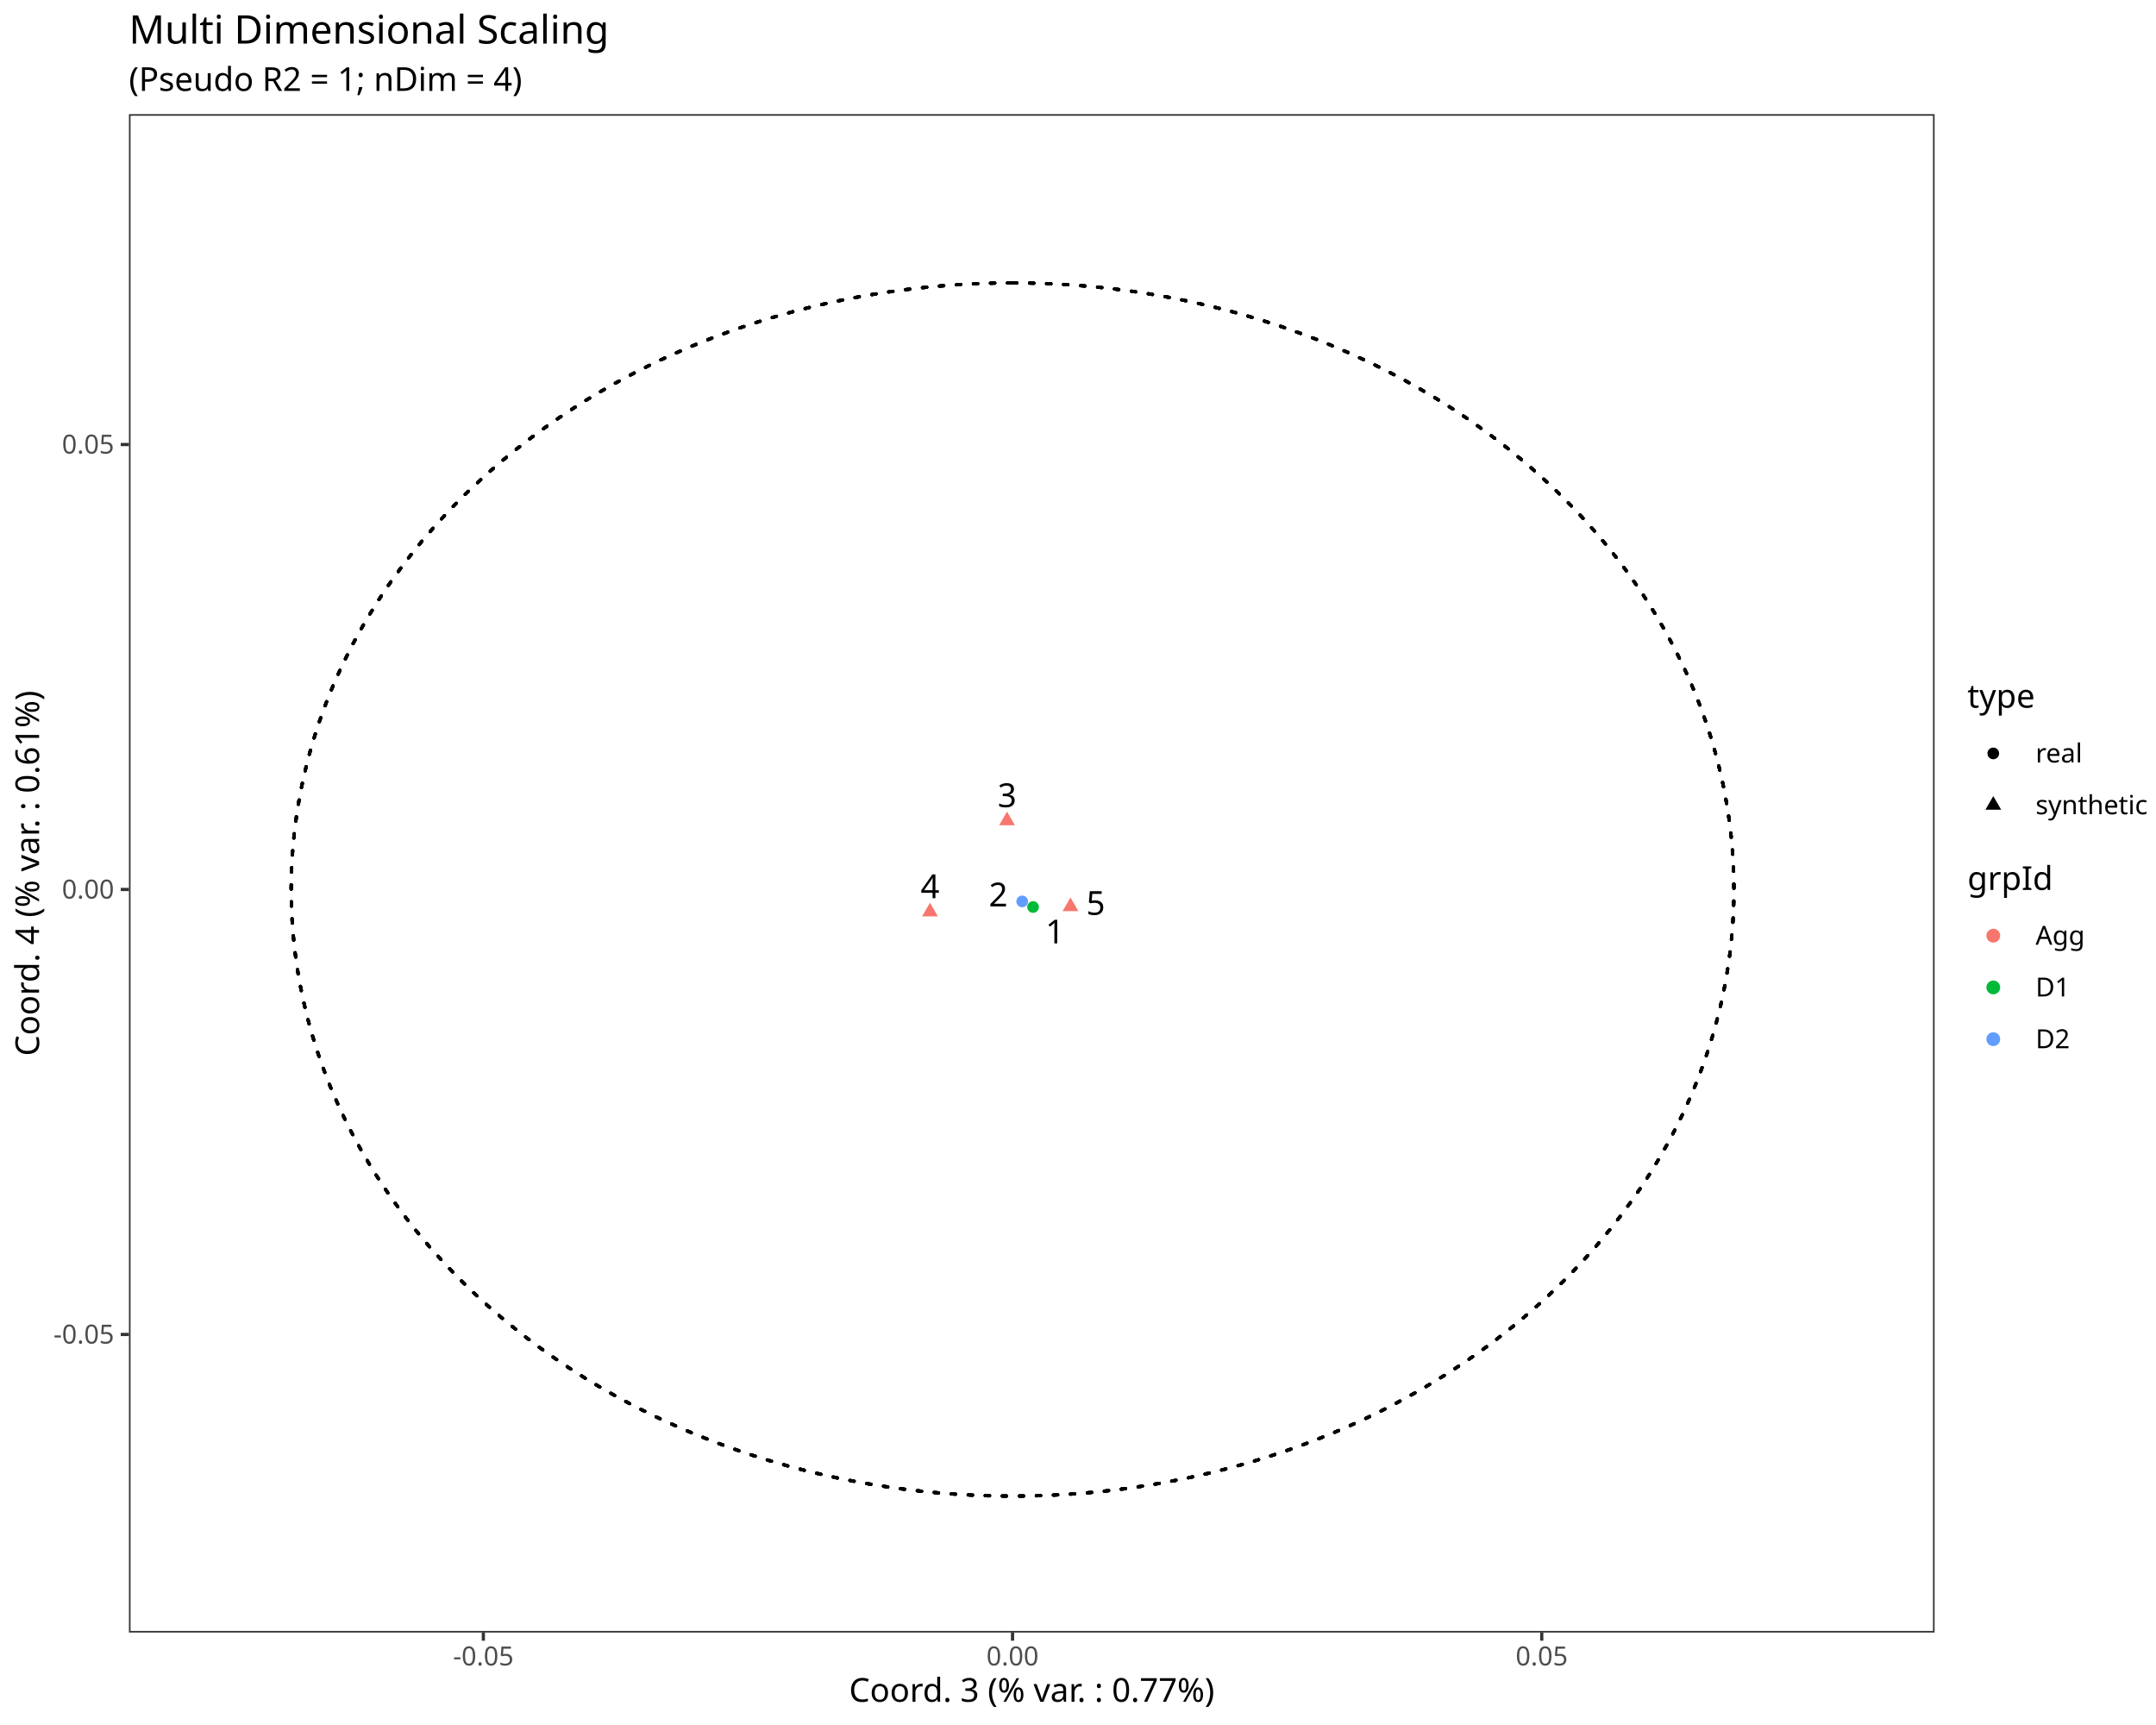
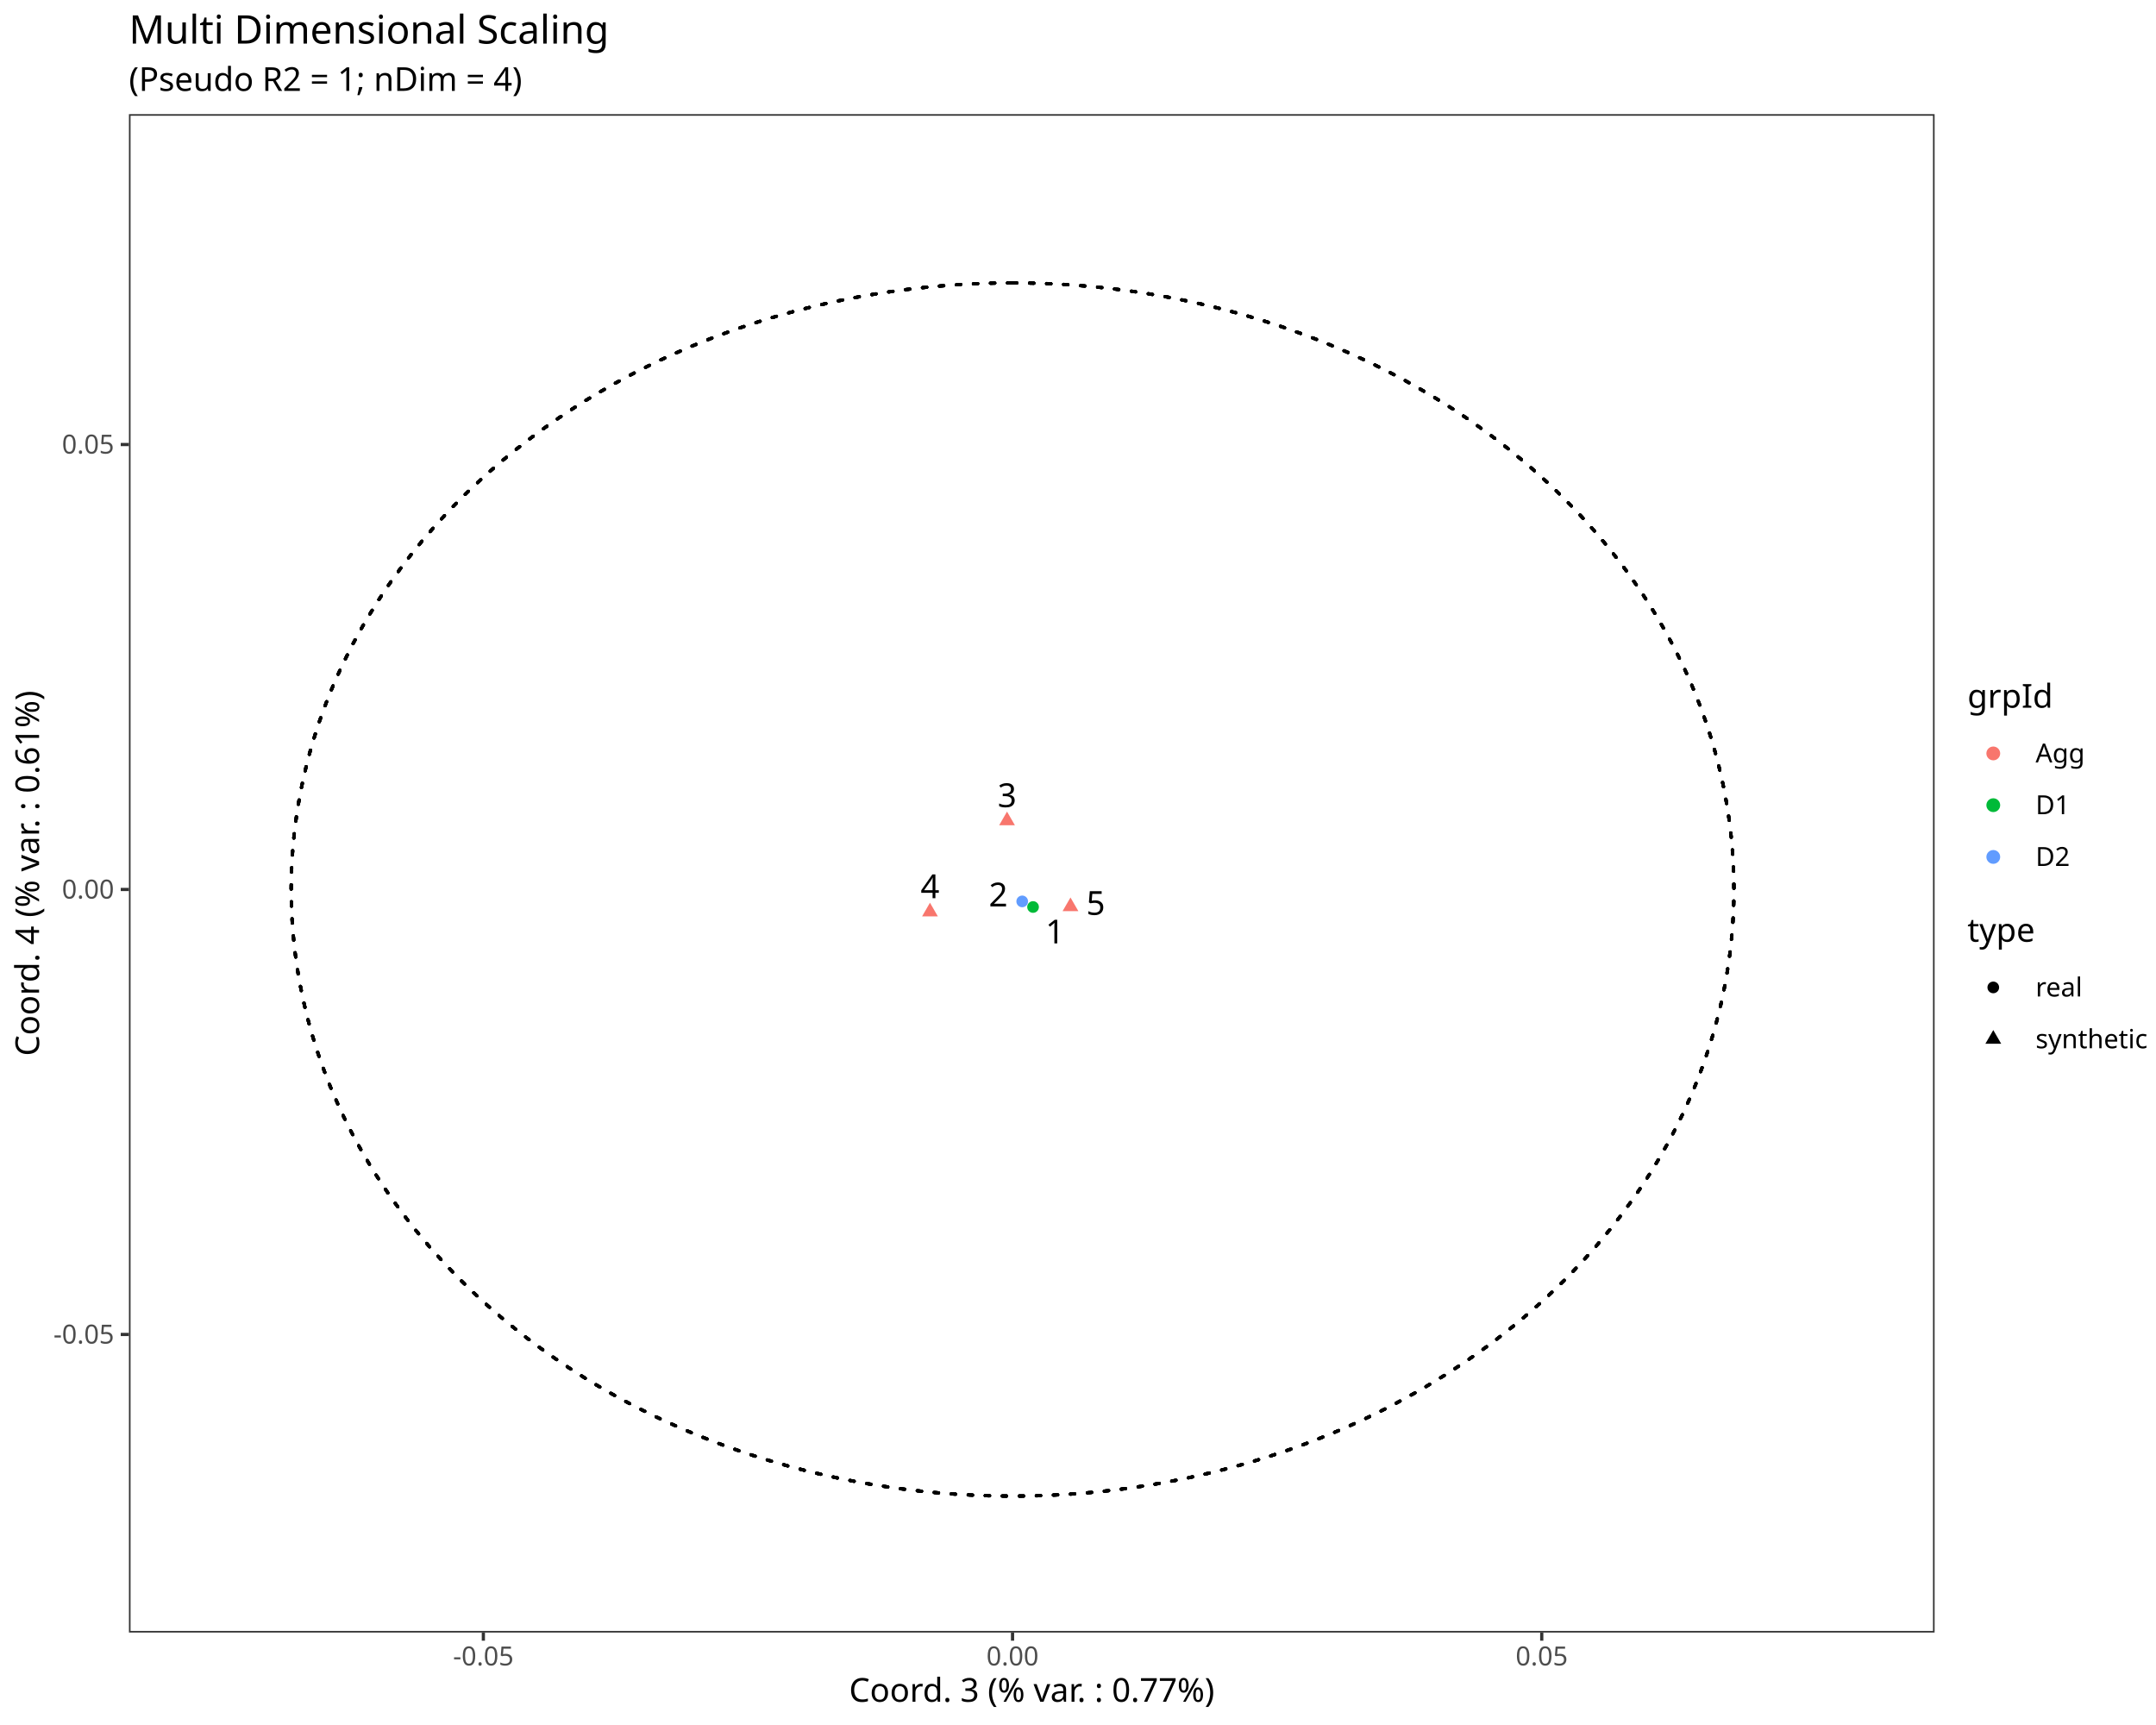
<svg xmlns="http://www.w3.org/2000/svg" class="svglite" data-engine-version="2.0" width="720.00pt" height="576.00pt" viewBox="0 0 720.00 576.00">
  <defs>
    <style type="text/css">
    .svglite line, .svglite polyline, .svglite polygon, .svglite path, .svglite rect, .svglite circle {
      fill: none;
      stroke: #000000;
      stroke-linecap: round;
      stroke-linejoin: round;
      stroke-miterlimit: 10.00;
    }
  </style>
  </defs>
  <rect width="100%" height="100%" style="stroke: none; fill: #FFFFFF;" />
  <defs>
    <clipPath id="cpMC4wMHw3MjAuMDB8MC4wMHw1NzYuMDA=">
      <rect x="0.00" y="0.00" width="720.00" height="576.00" />
    </clipPath>
  </defs>
  <g clip-path="url(#cpMC4wMHw3MjAuMDB8MC4wMHw1NzYuMDA=)">
    <rect x="0.00" y="0.00" width="720.00" height="576.00" style="stroke-width: 1.07; stroke: #FFFFFF; fill: #FFFFFF;" />
  </g>
  <defs>
    <clipPath id="cpNDMuMDZ8NjQ2LjA3fDM4LjEyfDU0NS4xMQ==">
      <rect x="43.06" y="38.12" width="603.00" height="507.00" />
    </clipPath>
  </defs>
  <g clip-path="url(#cpNDMuMDZ8NjQ2LjA3fDM4LjEyfDU0NS4xMQ==)">
    <rect x="43.06" y="38.12" width="603.00" height="507.00" style="stroke-width: 1.07; stroke: none; fill: #FFFFFF;" />
    <circle cx="344.99" cy="302.86" r="1.95" style="stroke-width: 0.71; stroke: none; fill: #00BA38;" />
    <circle cx="341.37" cy="300.99" r="1.95" style="stroke-width: 0.71; stroke: none; fill: #619CFF;" />
    <polygon points="336.30,271.00 338.93,275.56 333.67,275.56 " style="stroke-width: 0.71; stroke: none; fill: #F8766D;" />
    <polygon points="310.56,301.43 313.20,305.99 307.93,305.99 " style="stroke-width: 0.71; stroke: none; fill: #F8766D;" />
    <polygon points="357.49,299.68 360.12,304.24 354.85,304.24 " style="stroke-width: 0.71; stroke: none; fill: #F8766D;" />
    <text x="352.30" y="315.01" text-anchor="middle" style="font-size: 11.04px; font-family: sans;" textLength="6.14px" lengthAdjust="spacingAndGlyphs">1</text>
    <text x="333.37" y="302.66" text-anchor="middle" style="font-size: 11.04px; font-family: sans;" textLength="6.14px" lengthAdjust="spacingAndGlyphs">2</text>
    <text x="336.32" y="269.50" text-anchor="middle" style="font-size: 11.04px; font-family: sans;" textLength="6.14px" lengthAdjust="spacingAndGlyphs">3</text>
    <text x="310.58" y="299.92" text-anchor="middle" style="font-size: 11.04px; font-family: sans;" textLength="6.14px" lengthAdjust="spacingAndGlyphs">4</text>
    <text x="365.91" y="305.48" text-anchor="middle" style="font-size: 11.04px; font-family: sans;" textLength="6.14px" lengthAdjust="spacingAndGlyphs">5</text>
    <polygon points="338.14,94.47 342.35,94.50 346.55,94.59 350.75,94.74 354.95,94.96 359.14,95.24 363.32,95.58 367.50,95.98 371.67,96.44 375.83,96.96 379.97,97.54 384.11,98.19 388.23,98.89 392.33,99.66 396.42,100.48 400.49,101.37 404.54,102.31 408.58,103.32 412.59,104.38 416.57,105.50 420.54,106.68 424.47,107.92 428.39,109.21 432.27,110.57 436.13,111.98 439.95,113.44 443.75,114.97 447.51,116.54 451.24,118.17 454.93,119.86 458.59,121.60 462.22,123.40 465.80,125.24 469.35,127.14 472.85,129.09 476.32,131.10 479.74,133.15 483.12,135.25 486.46,137.40 489.75,139.60 492.99,141.85 496.19,144.15 499.34,146.49 502.44,148.88 505.49,151.31 508.49,153.79 511.43,156.31 514.33,158.88 517.17,161.48 519.95,164.13 522.68,166.82 525.36,169.55 527.98,172.31 530.54,175.12 533.04,177.96 535.48,180.84 537.86,183.75 540.18,186.70 542.44,189.68 544.64,192.69 546.77,195.74 548.84,198.82 550.85,201.92 552.79,205.06 554.66,208.22 556.47,211.41 558.22,214.63 559.89,217.87 561.50,221.14 563.04,224.43 564.52,227.74 565.92,231.07 567.25,234.42 568.52,237.79 569.71,241.18 570.84,244.59 571.89,248.01 572.87,251.45 573.78,254.90 574.62,258.37 575.39,261.84 576.08,265.33 576.70,268.82 577.25,272.33 577.73,275.84 578.13,279.36 578.46,282.88 578.72,286.41 578.90,289.95 579.01,293.48 579.05,297.01 579.01,300.55 578.90,304.08 578.72,307.61 578.46,311.14 578.13,314.67 577.73,318.19 577.25,321.70 576.70,325.20 576.08,328.70 575.39,332.19 574.62,335.66 573.78,339.13 572.87,342.58 571.89,346.01 570.84,349.44 569.71,352.84 568.52,356.23 567.25,359.60 565.92,362.96 564.52,366.29 563.04,369.60 561.50,372.89 559.89,376.16 558.22,379.40 556.47,382.61 554.66,385.81 552.79,388.97 550.85,392.10 548.84,395.21 546.77,398.29 544.64,401.33 542.44,404.35 540.18,407.33 537.86,410.28 535.48,413.19 533.04,416.07 530.54,418.91 527.98,421.71 525.36,424.48 522.68,427.21 519.95,429.90 517.17,432.54 514.33,435.15 511.43,437.72 508.49,440.24 505.49,442.71 502.44,445.15 499.34,447.54 496.19,449.88 492.99,452.17 489.75,454.42 486.46,456.62 483.12,458.78 479.74,460.88 476.32,462.93 472.85,464.93 469.35,466.88 465.80,468.78 462.22,470.63 458.59,472.43 454.93,474.17 451.24,475.85 447.51,477.49 443.75,479.06 439.95,480.58 436.13,482.05 432.27,483.46 428.39,484.81 424.47,486.11 420.54,487.35 416.57,488.53 412.59,489.65 408.58,490.71 404.54,491.72 400.49,492.66 396.42,493.55 392.33,494.37 388.23,495.14 384.11,495.84 379.97,496.48 375.83,497.07 371.67,497.59 367.50,498.05 363.32,498.45 359.14,498.79 354.95,499.07 350.75,499.28 346.55,499.44 342.35,499.53 338.14,499.56 333.94,499.53 329.73,499.44 325.53,499.28 321.34,499.07 317.15,498.79 312.96,498.45 308.78,498.05 304.62,497.59 300.46,497.07 296.31,496.48 292.18,495.84 288.06,495.14 283.95,494.37 279.86,493.55 275.79,492.66 271.74,491.72 267.71,490.71 263.70,489.65 259.71,488.53 255.75,487.35 251.81,486.11 247.90,484.81 244.01,483.46 240.16,482.05 236.33,480.58 232.54,479.06 228.77,477.49 225.05,475.85 221.35,474.17 217.69,472.43 214.07,470.63 210.48,468.78 206.94,466.88 203.43,464.93 199.97,462.93 196.54,460.88 193.16,458.78 189.83,456.62 186.54,454.42 183.29,452.17 180.10,449.88 176.95,447.54 173.85,445.15 170.80,442.71 167.80,440.24 164.85,437.72 161.96,435.15 159.12,432.54 156.33,429.90 153.60,427.21 150.93,424.48 148.31,421.71 145.75,418.91 143.25,416.07 140.81,413.19 138.42,410.28 136.10,407.33 133.85,404.35 131.65,401.33 129.51,398.29 127.44,395.21 125.44,392.10 123.50,388.97 121.62,385.81 119.81,382.61 118.07,379.40 116.39,376.16 114.78,372.89 113.24,369.60 111.77,366.29 110.36,362.96 109.03,359.60 107.77,356.23 106.57,352.84 105.45,349.44 104.40,346.01 103.41,342.58 102.50,339.13 101.67,335.66 100.90,332.19 100.21,328.70 99.58,325.20 99.04,321.70 98.56,318.19 98.16,314.67 97.83,311.14 97.57,307.61 97.39,304.08 97.28,300.55 97.24,297.01 97.28,293.48 97.39,289.95 97.57,286.41 97.83,282.88 98.16,279.36 98.56,275.84 99.04,272.33 99.58,268.82 100.21,265.33 100.90,261.84 101.67,258.37 102.50,254.90 103.41,251.45 104.40,248.01 105.45,244.59 106.57,241.18 107.77,237.79 109.03,234.42 110.36,231.07 111.77,227.74 113.24,224.43 114.78,221.14 116.39,217.87 118.07,214.63 119.81,211.41 121.62,208.22 123.50,205.06 125.44,201.92 127.44,198.82 129.51,195.74 131.65,192.69 133.85,189.68 136.10,186.70 138.42,183.75 140.81,180.84 143.25,177.96 145.75,175.12 148.31,172.31 150.93,169.55 153.60,166.82 156.33,164.13 159.12,161.48 161.96,158.88 164.85,156.31 167.80,153.79 170.80,151.31 173.85,148.88 176.95,146.49 180.10,144.15 183.29,141.85 186.54,139.60 189.83,137.40 193.16,135.25 196.54,133.15 199.97,131.10 203.43,129.09 206.94,127.14 210.48,125.24 214.07,123.40 217.69,121.60 221.35,119.86 225.05,118.17 228.77,116.54 232.54,114.97 236.33,113.44 240.16,111.98 244.01,110.57 247.90,109.21 251.81,107.92 255.75,106.68 259.71,105.50 263.70,104.38 267.71,103.32 271.74,102.31 275.79,101.37 279.86,100.48 283.95,99.66 288.06,98.89 292.18,98.19 296.31,97.54 300.46,96.96 304.62,96.44 308.78,95.98 312.96,95.58 317.15,95.24 321.34,94.96 325.53,94.74 329.73,94.59 333.94,94.50 338.14,94.47 " style="stroke-width: 1.07; stroke-dasharray: 1.42,4.27; fill: none;" />
    <polygon points="338.14,94.47 342.35,94.50 346.55,94.59 350.75,94.74 354.95,94.96 359.14,95.24 363.32,95.58 367.50,95.98 371.67,96.44 375.83,96.96 379.97,97.54 384.11,98.19 388.23,98.89 392.33,99.66 396.42,100.48 400.49,101.37 404.54,102.31 408.58,103.32 412.59,104.38 416.57,105.50 420.54,106.68 424.47,107.92 428.39,109.21 432.27,110.57 436.13,111.98 439.95,113.44 443.75,114.97 447.51,116.54 451.24,118.17 454.93,119.86 458.59,121.60 462.22,123.40 465.80,125.24 469.35,127.14 472.85,129.09 476.32,131.10 479.74,133.15 483.12,135.25 486.46,137.40 489.75,139.60 492.99,141.85 496.19,144.15 499.34,146.49 502.44,148.88 505.49,151.31 508.49,153.79 511.43,156.31 514.33,158.88 517.17,161.48 519.95,164.13 522.68,166.82 525.36,169.55 527.98,172.31 530.54,175.12 533.04,177.96 535.48,180.84 537.86,183.75 540.18,186.70 542.44,189.68 544.64,192.69 546.77,195.74 548.84,198.82 550.85,201.92 552.79,205.06 554.66,208.22 556.47,211.41 558.22,214.63 559.89,217.87 561.50,221.14 563.04,224.43 564.52,227.74 565.92,231.07 567.25,234.42 568.52,237.79 569.71,241.18 570.84,244.59 571.89,248.01 572.87,251.45 573.78,254.90 574.62,258.37 575.39,261.84 576.08,265.33 576.70,268.82 577.25,272.33 577.73,275.84 578.13,279.36 578.46,282.88 578.72,286.41 578.90,289.95 579.01,293.48 579.05,297.01 579.01,300.55 578.90,304.08 578.72,307.61 578.46,311.14 578.13,314.67 577.73,318.19 577.25,321.70 576.70,325.20 576.08,328.70 575.39,332.19 574.62,335.66 573.78,339.13 572.87,342.58 571.89,346.01 570.84,349.44 569.71,352.84 568.52,356.23 567.25,359.60 565.92,362.96 564.52,366.29 563.04,369.60 561.50,372.89 559.89,376.16 558.22,379.40 556.47,382.61 554.66,385.81 552.79,388.97 550.85,392.10 548.84,395.21 546.77,398.29 544.64,401.33 542.44,404.35 540.18,407.33 537.86,410.28 535.48,413.19 533.04,416.07 530.54,418.91 527.98,421.71 525.36,424.48 522.68,427.21 519.95,429.90 517.17,432.54 514.33,435.15 511.43,437.72 508.49,440.24 505.49,442.71 502.44,445.15 499.34,447.54 496.19,449.88 492.99,452.17 489.75,454.42 486.46,456.62 483.12,458.78 479.74,460.88 476.32,462.93 472.85,464.93 469.35,466.88 465.80,468.78 462.22,470.63 458.59,472.43 454.93,474.17 451.24,475.85 447.51,477.49 443.75,479.06 439.95,480.58 436.13,482.05 432.27,483.46 428.39,484.81 424.47,486.11 420.54,487.35 416.57,488.53 412.59,489.65 408.58,490.71 404.54,491.72 400.49,492.66 396.42,493.55 392.33,494.37 388.23,495.14 384.11,495.84 379.97,496.48 375.83,497.07 371.67,497.59 367.50,498.05 363.32,498.45 359.14,498.79 354.95,499.07 350.75,499.28 346.55,499.44 342.35,499.53 338.14,499.56 333.94,499.53 329.73,499.44 325.53,499.28 321.34,499.07 317.15,498.79 312.96,498.45 308.78,498.05 304.62,497.59 300.46,497.07 296.31,496.48 292.18,495.84 288.06,495.14 283.95,494.37 279.86,493.55 275.79,492.66 271.74,491.72 267.71,490.71 263.70,489.65 259.71,488.53 255.75,487.35 251.81,486.11 247.90,484.81 244.01,483.46 240.16,482.05 236.33,480.58 232.54,479.06 228.77,477.49 225.05,475.85 221.35,474.17 217.69,472.43 214.07,470.63 210.48,468.78 206.94,466.88 203.43,464.93 199.97,462.93 196.54,460.88 193.16,458.78 189.83,456.62 186.54,454.42 183.29,452.17 180.10,449.88 176.95,447.54 173.85,445.15 170.80,442.71 167.80,440.24 164.85,437.72 161.96,435.15 159.12,432.54 156.33,429.90 153.60,427.21 150.93,424.48 148.31,421.71 145.75,418.91 143.25,416.07 140.81,413.19 138.42,410.28 136.10,407.33 133.85,404.35 131.65,401.33 129.51,398.29 127.44,395.21 125.44,392.10 123.50,388.97 121.62,385.81 119.81,382.61 118.07,379.40 116.39,376.16 114.78,372.89 113.24,369.60 111.77,366.29 110.36,362.96 109.03,359.60 107.77,356.23 106.57,352.84 105.45,349.44 104.40,346.01 103.41,342.58 102.50,339.13 101.67,335.66 100.90,332.19 100.21,328.70 99.58,325.20 99.04,321.70 98.56,318.19 98.16,314.67 97.83,311.14 97.57,307.61 97.39,304.08 97.28,300.55 97.24,297.01 97.28,293.48 97.39,289.95 97.57,286.41 97.83,282.88 98.16,279.36 98.56,275.84 99.04,272.33 99.58,268.82 100.21,265.33 100.90,261.84 101.67,258.37 102.50,254.90 103.41,251.45 104.40,248.01 105.45,244.59 106.57,241.18 107.77,237.79 109.03,234.42 110.36,231.07 111.77,227.74 113.24,224.43 114.78,221.14 116.39,217.87 118.07,214.63 119.81,211.41 121.62,208.22 123.50,205.06 125.44,201.92 127.44,198.82 129.51,195.74 131.65,192.69 133.85,189.68 136.10,186.70 138.42,183.75 140.81,180.84 143.25,177.96 145.75,175.12 148.31,172.31 150.93,169.55 153.60,166.82 156.33,164.13 159.12,161.48 161.96,158.88 164.85,156.31 167.80,153.79 170.80,151.31 173.85,148.88 176.95,146.49 180.10,144.15 183.29,141.85 186.54,139.60 189.83,137.40 193.16,135.25 196.54,133.15 199.97,131.10 203.43,129.09 206.94,127.14 210.48,125.24 214.07,123.40 217.69,121.60 221.35,119.86 225.05,118.17 228.77,116.54 232.54,114.97 236.33,113.44 240.16,111.98 244.01,110.57 247.90,109.21 251.81,107.92 255.75,106.68 259.71,105.50 263.70,104.38 267.71,103.32 271.74,102.31 275.79,101.37 279.86,100.48 283.95,99.66 288.06,98.89 292.18,98.19 296.31,97.54 300.46,96.96 304.62,96.44 308.78,95.98 312.96,95.58 317.15,95.24 321.34,94.96 325.53,94.74 329.73,94.59 333.94,94.50 338.14,94.47 " style="stroke-width: 1.07; stroke-dasharray: 1.42,4.27; fill: none;" />
    <polygon points="338.14,94.47 342.35,94.50 346.55,94.59 350.75,94.74 354.95,94.96 359.14,95.24 363.32,95.58 367.50,95.98 371.67,96.44 375.83,96.96 379.97,97.54 384.11,98.19 388.23,98.89 392.33,99.66 396.42,100.48 400.49,101.37 404.54,102.31 408.58,103.32 412.59,104.38 416.57,105.50 420.54,106.68 424.47,107.92 428.39,109.21 432.27,110.57 436.13,111.98 439.95,113.44 443.75,114.97 447.51,116.54 451.24,118.17 454.93,119.86 458.59,121.60 462.22,123.40 465.80,125.24 469.35,127.14 472.85,129.09 476.32,131.10 479.74,133.15 483.12,135.25 486.46,137.40 489.75,139.60 492.99,141.85 496.19,144.15 499.34,146.49 502.44,148.88 505.49,151.31 508.49,153.79 511.43,156.31 514.33,158.88 517.17,161.48 519.95,164.13 522.68,166.82 525.36,169.55 527.98,172.31 530.54,175.12 533.04,177.96 535.48,180.84 537.86,183.75 540.18,186.70 542.44,189.68 544.64,192.69 546.77,195.74 548.84,198.82 550.85,201.92 552.79,205.06 554.66,208.22 556.47,211.41 558.22,214.63 559.89,217.87 561.50,221.14 563.04,224.43 564.52,227.74 565.92,231.07 567.25,234.42 568.52,237.79 569.71,241.18 570.84,244.59 571.89,248.01 572.87,251.45 573.78,254.90 574.62,258.37 575.39,261.84 576.08,265.33 576.70,268.82 577.25,272.33 577.73,275.84 578.13,279.36 578.46,282.88 578.72,286.41 578.90,289.95 579.01,293.48 579.05,297.01 579.01,300.55 578.90,304.08 578.72,307.61 578.46,311.14 578.13,314.67 577.73,318.19 577.25,321.70 576.70,325.20 576.08,328.70 575.39,332.19 574.62,335.66 573.78,339.13 572.87,342.58 571.89,346.01 570.84,349.44 569.71,352.84 568.52,356.23 567.25,359.60 565.92,362.96 564.52,366.29 563.04,369.60 561.50,372.89 559.89,376.16 558.22,379.40 556.47,382.61 554.66,385.81 552.79,388.97 550.85,392.10 548.84,395.21 546.77,398.29 544.64,401.33 542.44,404.35 540.18,407.33 537.86,410.28 535.48,413.19 533.04,416.07 530.54,418.91 527.98,421.71 525.36,424.48 522.68,427.21 519.95,429.90 517.17,432.54 514.33,435.15 511.43,437.72 508.49,440.24 505.49,442.71 502.44,445.15 499.34,447.54 496.19,449.88 492.99,452.17 489.75,454.42 486.46,456.62 483.12,458.78 479.74,460.88 476.32,462.93 472.85,464.93 469.35,466.88 465.80,468.78 462.22,470.63 458.59,472.43 454.93,474.17 451.24,475.85 447.51,477.49 443.75,479.06 439.95,480.58 436.13,482.05 432.27,483.46 428.39,484.81 424.47,486.11 420.54,487.35 416.57,488.53 412.59,489.65 408.58,490.71 404.54,491.72 400.49,492.66 396.42,493.55 392.33,494.37 388.23,495.14 384.11,495.84 379.97,496.48 375.83,497.07 371.67,497.59 367.50,498.05 363.32,498.45 359.14,498.79 354.95,499.07 350.75,499.28 346.55,499.44 342.35,499.53 338.14,499.56 333.94,499.53 329.73,499.44 325.53,499.28 321.34,499.07 317.15,498.79 312.96,498.45 308.78,498.05 304.62,497.59 300.46,497.07 296.31,496.48 292.18,495.84 288.06,495.14 283.95,494.37 279.86,493.55 275.79,492.66 271.74,491.72 267.71,490.71 263.70,489.65 259.71,488.53 255.75,487.35 251.81,486.11 247.90,484.81 244.01,483.46 240.16,482.05 236.33,480.58 232.54,479.06 228.77,477.49 225.05,475.85 221.35,474.17 217.69,472.43 214.07,470.63 210.48,468.78 206.94,466.88 203.43,464.93 199.97,462.93 196.54,460.88 193.16,458.78 189.83,456.62 186.54,454.42 183.29,452.17 180.10,449.88 176.95,447.54 173.85,445.15 170.80,442.71 167.80,440.24 164.85,437.72 161.96,435.15 159.12,432.54 156.33,429.90 153.60,427.21 150.93,424.48 148.31,421.71 145.75,418.91 143.25,416.07 140.81,413.19 138.42,410.28 136.10,407.33 133.85,404.35 131.65,401.33 129.51,398.29 127.44,395.21 125.44,392.10 123.50,388.97 121.62,385.81 119.81,382.61 118.07,379.40 116.39,376.16 114.78,372.89 113.24,369.60 111.77,366.29 110.36,362.96 109.03,359.60 107.77,356.23 106.57,352.84 105.45,349.44 104.40,346.01 103.41,342.58 102.50,339.13 101.67,335.66 100.90,332.19 100.21,328.70 99.58,325.20 99.04,321.70 98.56,318.19 98.16,314.67 97.83,311.14 97.57,307.61 97.39,304.08 97.28,300.55 97.24,297.01 97.28,293.48 97.39,289.95 97.57,286.41 97.83,282.88 98.16,279.36 98.56,275.84 99.04,272.33 99.58,268.82 100.21,265.33 100.90,261.84 101.67,258.37 102.50,254.90 103.41,251.45 104.40,248.01 105.45,244.59 106.57,241.18 107.77,237.79 109.03,234.42 110.36,231.07 111.77,227.74 113.24,224.43 114.78,221.14 116.39,217.87 118.07,214.63 119.81,211.41 121.62,208.22 123.50,205.06 125.44,201.92 127.44,198.82 129.51,195.74 131.65,192.69 133.85,189.68 136.10,186.70 138.42,183.75 140.81,180.84 143.25,177.96 145.75,175.12 148.31,172.31 150.93,169.55 153.60,166.82 156.33,164.13 159.12,161.48 161.96,158.88 164.85,156.31 167.80,153.79 170.80,151.31 173.85,148.88 176.95,146.49 180.10,144.15 183.29,141.85 186.54,139.60 189.83,137.40 193.16,135.25 196.54,133.15 199.97,131.10 203.43,129.09 206.94,127.14 210.48,125.24 214.07,123.40 217.69,121.60 221.35,119.86 225.05,118.17 228.77,116.54 232.54,114.97 236.33,113.44 240.16,111.98 244.01,110.57 247.90,109.21 251.81,107.92 255.75,106.68 259.71,105.50 263.70,104.38 267.71,103.32 271.74,102.31 275.79,101.37 279.86,100.48 283.95,99.66 288.06,98.89 292.18,98.19 296.31,97.54 300.46,96.96 304.62,96.44 308.78,95.98 312.96,95.58 317.15,95.24 321.34,94.96 325.53,94.74 329.73,94.59 333.94,94.50 338.14,94.47 " style="stroke-width: 1.07; stroke-dasharray: 1.42,4.27; fill: none;" />
    <polygon points="338.14,94.47 342.35,94.50 346.55,94.59 350.75,94.74 354.95,94.96 359.14,95.24 363.32,95.58 367.50,95.98 371.67,96.44 375.83,96.96 379.97,97.54 384.11,98.19 388.23,98.89 392.33,99.66 396.42,100.48 400.49,101.37 404.54,102.31 408.58,103.32 412.59,104.38 416.57,105.50 420.54,106.68 424.47,107.92 428.39,109.21 432.27,110.57 436.13,111.98 439.95,113.44 443.75,114.97 447.51,116.54 451.24,118.17 454.93,119.86 458.59,121.60 462.22,123.40 465.80,125.24 469.35,127.14 472.85,129.09 476.32,131.10 479.74,133.15 483.12,135.25 486.46,137.40 489.75,139.60 492.99,141.85 496.19,144.15 499.34,146.49 502.44,148.88 505.49,151.31 508.49,153.79 511.43,156.31 514.33,158.88 517.17,161.48 519.95,164.13 522.68,166.82 525.36,169.55 527.98,172.31 530.54,175.12 533.04,177.96 535.48,180.84 537.86,183.75 540.18,186.70 542.44,189.68 544.64,192.69 546.77,195.74 548.84,198.82 550.85,201.92 552.79,205.06 554.66,208.22 556.47,211.41 558.22,214.63 559.89,217.87 561.50,221.14 563.04,224.43 564.52,227.74 565.92,231.07 567.25,234.42 568.52,237.79 569.71,241.18 570.84,244.59 571.89,248.01 572.87,251.45 573.78,254.90 574.62,258.37 575.39,261.84 576.08,265.33 576.70,268.82 577.25,272.33 577.73,275.84 578.13,279.36 578.46,282.88 578.72,286.41 578.90,289.95 579.01,293.48 579.05,297.01 579.01,300.55 578.90,304.08 578.72,307.61 578.46,311.14 578.13,314.67 577.73,318.19 577.25,321.70 576.70,325.20 576.08,328.70 575.39,332.19 574.62,335.66 573.78,339.13 572.87,342.58 571.89,346.01 570.84,349.44 569.71,352.84 568.52,356.23 567.25,359.60 565.92,362.96 564.52,366.29 563.04,369.60 561.50,372.89 559.89,376.16 558.22,379.40 556.47,382.61 554.66,385.81 552.79,388.97 550.85,392.10 548.84,395.21 546.77,398.29 544.64,401.33 542.44,404.35 540.18,407.33 537.86,410.28 535.48,413.19 533.04,416.07 530.54,418.91 527.98,421.71 525.36,424.48 522.68,427.21 519.95,429.90 517.17,432.54 514.33,435.15 511.43,437.72 508.49,440.24 505.49,442.71 502.44,445.15 499.34,447.54 496.19,449.88 492.99,452.17 489.75,454.42 486.46,456.62 483.12,458.78 479.74,460.88 476.32,462.93 472.85,464.93 469.35,466.88 465.80,468.78 462.22,470.63 458.59,472.43 454.93,474.17 451.24,475.85 447.51,477.49 443.75,479.06 439.95,480.58 436.13,482.05 432.27,483.46 428.39,484.81 424.47,486.11 420.54,487.35 416.57,488.53 412.59,489.65 408.58,490.71 404.54,491.72 400.49,492.66 396.42,493.55 392.33,494.37 388.23,495.14 384.11,495.84 379.97,496.48 375.83,497.07 371.67,497.59 367.50,498.05 363.32,498.45 359.14,498.79 354.95,499.07 350.75,499.28 346.55,499.44 342.35,499.53 338.14,499.56 333.94,499.53 329.73,499.44 325.53,499.28 321.34,499.07 317.15,498.79 312.96,498.45 308.78,498.05 304.62,497.59 300.46,497.07 296.31,496.48 292.18,495.84 288.06,495.14 283.95,494.37 279.86,493.55 275.79,492.66 271.74,491.72 267.71,490.71 263.70,489.65 259.71,488.53 255.75,487.35 251.81,486.11 247.90,484.81 244.01,483.46 240.16,482.05 236.33,480.58 232.54,479.06 228.77,477.49 225.05,475.85 221.35,474.17 217.69,472.43 214.07,470.63 210.48,468.78 206.94,466.88 203.43,464.93 199.97,462.93 196.54,460.88 193.16,458.78 189.83,456.62 186.54,454.42 183.29,452.17 180.10,449.88 176.95,447.54 173.85,445.15 170.80,442.71 167.80,440.24 164.85,437.72 161.96,435.15 159.12,432.54 156.33,429.90 153.60,427.21 150.93,424.48 148.31,421.71 145.75,418.91 143.25,416.07 140.81,413.19 138.42,410.28 136.10,407.33 133.85,404.35 131.65,401.33 129.51,398.29 127.44,395.21 125.44,392.10 123.50,388.97 121.62,385.81 119.81,382.61 118.07,379.40 116.39,376.16 114.78,372.89 113.24,369.60 111.77,366.29 110.36,362.96 109.03,359.60 107.77,356.23 106.57,352.84 105.45,349.44 104.40,346.01 103.41,342.58 102.50,339.13 101.67,335.66 100.90,332.19 100.21,328.70 99.58,325.20 99.04,321.70 98.56,318.19 98.16,314.67 97.83,311.14 97.57,307.61 97.39,304.08 97.28,300.55 97.24,297.01 97.28,293.48 97.39,289.95 97.57,286.41 97.83,282.88 98.16,279.36 98.56,275.84 99.04,272.33 99.58,268.82 100.21,265.33 100.90,261.84 101.67,258.37 102.50,254.90 103.41,251.45 104.40,248.01 105.45,244.59 106.57,241.18 107.77,237.79 109.03,234.42 110.36,231.07 111.77,227.74 113.24,224.43 114.78,221.14 116.39,217.87 118.07,214.63 119.81,211.41 121.62,208.22 123.50,205.06 125.44,201.92 127.44,198.82 129.51,195.74 131.65,192.69 133.85,189.68 136.10,186.70 138.42,183.75 140.81,180.84 143.25,177.96 145.75,175.12 148.31,172.31 150.93,169.55 153.60,166.82 156.33,164.13 159.12,161.48 161.96,158.88 164.85,156.31 167.80,153.79 170.80,151.31 173.85,148.88 176.95,146.49 180.10,144.15 183.29,141.85 186.54,139.60 189.83,137.40 193.16,135.25 196.54,133.15 199.97,131.10 203.43,129.09 206.94,127.14 210.48,125.24 214.07,123.40 217.69,121.60 221.35,119.86 225.05,118.17 228.77,116.54 232.54,114.97 236.33,113.44 240.16,111.98 244.01,110.57 247.90,109.21 251.81,107.92 255.75,106.68 259.71,105.50 263.70,104.38 267.71,103.32 271.74,102.31 275.79,101.37 279.86,100.48 283.95,99.66 288.06,98.89 292.18,98.19 296.31,97.54 300.46,96.96 304.62,96.44 308.78,95.98 312.96,95.58 317.15,95.24 321.34,94.96 325.53,94.74 329.73,94.59 333.94,94.50 338.14,94.47 " style="stroke-width: 1.07; stroke-dasharray: 1.42,4.27; fill: none;" />
    <polygon points="338.14,94.47 342.35,94.50 346.55,94.59 350.75,94.74 354.95,94.96 359.14,95.24 363.32,95.58 367.50,95.98 371.67,96.44 375.83,96.96 379.97,97.54 384.11,98.19 388.23,98.89 392.33,99.66 396.42,100.48 400.49,101.37 404.54,102.31 408.58,103.32 412.59,104.38 416.57,105.50 420.54,106.68 424.47,107.92 428.39,109.21 432.27,110.57 436.13,111.98 439.95,113.44 443.75,114.97 447.51,116.54 451.24,118.17 454.93,119.86 458.59,121.60 462.22,123.40 465.80,125.24 469.35,127.14 472.85,129.09 476.32,131.10 479.74,133.15 483.12,135.25 486.46,137.40 489.75,139.60 492.99,141.85 496.19,144.15 499.34,146.49 502.44,148.88 505.49,151.31 508.49,153.79 511.43,156.31 514.33,158.88 517.17,161.48 519.95,164.13 522.68,166.82 525.36,169.55 527.98,172.31 530.54,175.12 533.04,177.96 535.48,180.84 537.86,183.75 540.18,186.70 542.44,189.68 544.64,192.69 546.77,195.74 548.84,198.82 550.85,201.92 552.79,205.06 554.66,208.22 556.47,211.41 558.22,214.63 559.89,217.87 561.50,221.14 563.04,224.43 564.52,227.74 565.92,231.07 567.25,234.42 568.52,237.79 569.71,241.18 570.84,244.59 571.89,248.01 572.87,251.45 573.78,254.90 574.62,258.37 575.39,261.84 576.08,265.33 576.70,268.82 577.25,272.33 577.73,275.84 578.13,279.36 578.46,282.88 578.72,286.41 578.90,289.95 579.01,293.48 579.05,297.01 579.01,300.55 578.90,304.08 578.72,307.61 578.46,311.14 578.13,314.67 577.73,318.19 577.25,321.70 576.70,325.20 576.08,328.70 575.39,332.19 574.62,335.66 573.78,339.13 572.87,342.58 571.89,346.01 570.84,349.44 569.71,352.84 568.52,356.23 567.25,359.60 565.92,362.96 564.52,366.29 563.04,369.60 561.50,372.89 559.89,376.16 558.22,379.40 556.47,382.61 554.66,385.81 552.79,388.97 550.85,392.10 548.84,395.21 546.77,398.29 544.64,401.33 542.44,404.35 540.18,407.33 537.86,410.28 535.48,413.19 533.04,416.07 530.54,418.91 527.98,421.71 525.36,424.48 522.68,427.21 519.95,429.90 517.17,432.54 514.33,435.15 511.43,437.72 508.49,440.24 505.49,442.71 502.44,445.15 499.34,447.54 496.19,449.88 492.99,452.17 489.75,454.42 486.46,456.62 483.12,458.78 479.74,460.88 476.32,462.93 472.85,464.93 469.35,466.88 465.80,468.78 462.22,470.63 458.59,472.43 454.93,474.17 451.24,475.85 447.51,477.49 443.75,479.06 439.95,480.58 436.13,482.05 432.27,483.46 428.39,484.81 424.47,486.11 420.54,487.35 416.57,488.53 412.59,489.65 408.58,490.71 404.54,491.72 400.49,492.66 396.42,493.55 392.33,494.37 388.23,495.14 384.11,495.84 379.97,496.48 375.83,497.07 371.67,497.59 367.50,498.05 363.32,498.45 359.14,498.79 354.95,499.07 350.75,499.28 346.55,499.44 342.35,499.53 338.14,499.56 333.94,499.53 329.73,499.44 325.53,499.28 321.34,499.07 317.15,498.79 312.96,498.45 308.78,498.05 304.62,497.59 300.46,497.07 296.31,496.48 292.18,495.84 288.06,495.14 283.95,494.37 279.86,493.55 275.79,492.66 271.74,491.72 267.71,490.71 263.70,489.65 259.71,488.53 255.75,487.35 251.81,486.11 247.90,484.81 244.01,483.46 240.16,482.05 236.33,480.58 232.54,479.06 228.77,477.49 225.05,475.85 221.35,474.17 217.69,472.43 214.07,470.63 210.48,468.78 206.94,466.88 203.43,464.93 199.97,462.93 196.54,460.88 193.16,458.78 189.83,456.62 186.54,454.42 183.29,452.17 180.10,449.88 176.95,447.54 173.85,445.15 170.80,442.71 167.80,440.24 164.85,437.72 161.96,435.15 159.12,432.54 156.33,429.90 153.60,427.21 150.93,424.48 148.31,421.71 145.75,418.91 143.25,416.07 140.81,413.19 138.42,410.28 136.10,407.33 133.85,404.35 131.65,401.33 129.51,398.29 127.44,395.21 125.44,392.10 123.50,388.97 121.62,385.81 119.81,382.61 118.07,379.40 116.39,376.16 114.78,372.89 113.24,369.60 111.77,366.29 110.36,362.96 109.03,359.60 107.77,356.23 106.57,352.84 105.45,349.44 104.40,346.01 103.41,342.58 102.50,339.13 101.67,335.66 100.90,332.19 100.21,328.70 99.58,325.20 99.04,321.70 98.56,318.19 98.16,314.67 97.83,311.14 97.57,307.61 97.39,304.08 97.28,300.55 97.24,297.01 97.28,293.48 97.39,289.95 97.57,286.41 97.83,282.88 98.16,279.36 98.56,275.84 99.04,272.33 99.58,268.82 100.21,265.33 100.90,261.84 101.67,258.37 102.50,254.90 103.41,251.45 104.40,248.01 105.45,244.59 106.57,241.18 107.77,237.79 109.03,234.42 110.36,231.07 111.77,227.74 113.24,224.43 114.78,221.14 116.39,217.87 118.07,214.63 119.81,211.41 121.62,208.22 123.50,205.06 125.44,201.92 127.44,198.82 129.51,195.74 131.65,192.69 133.85,189.68 136.10,186.70 138.42,183.75 140.81,180.84 143.25,177.96 145.75,175.12 148.31,172.31 150.93,169.55 153.60,166.82 156.33,164.13 159.12,161.48 161.96,158.88 164.85,156.31 167.80,153.79 170.80,151.31 173.85,148.88 176.95,146.49 180.10,144.15 183.29,141.85 186.54,139.60 189.83,137.40 193.16,135.25 196.54,133.15 199.97,131.10 203.43,129.09 206.94,127.14 210.48,125.24 214.07,123.40 217.69,121.60 221.35,119.86 225.05,118.17 228.77,116.54 232.54,114.97 236.33,113.44 240.16,111.98 244.01,110.57 247.90,109.21 251.81,107.92 255.75,106.68 259.71,105.50 263.70,104.38 267.71,103.32 271.74,102.31 275.79,101.37 279.86,100.48 283.95,99.66 288.06,98.89 292.18,98.19 296.31,97.54 300.46,96.96 304.62,96.44 308.78,95.98 312.96,95.58 317.15,95.24 321.34,94.96 325.53,94.74 329.73,94.59 333.94,94.50 338.14,94.47 " style="stroke-width: 1.07; stroke-dasharray: 1.42,4.27; fill: none;" />
    <rect x="43.06" y="38.12" width="603.00" height="507.00" style="stroke-width: 1.07; stroke: #333333;" />
  </g>
  <g clip-path="url(#cpMC4wMHw3MjAuMDB8MC4wMHw1NzYuMDA=)">
    <text x="38.13" y="448.63" text-anchor="end" style="font-size: 8.80px; fill: #4D4D4D; font-family: sans;" textLength="20.06px" lengthAdjust="spacingAndGlyphs">-0.05</text>
    <text x="38.13" y="300.04" text-anchor="end" style="font-size: 8.80px; fill: #4D4D4D; font-family: sans;" textLength="17.13px" lengthAdjust="spacingAndGlyphs">0.00</text>
    <text x="38.13" y="151.45" text-anchor="end" style="font-size: 8.80px; fill: #4D4D4D; font-family: sans;" textLength="17.13px" lengthAdjust="spacingAndGlyphs">0.05</text>
    <polyline points="40.32,445.60 43.06,445.60 " style="stroke-width: 1.07; stroke: #333333; stroke-linecap: butt;" />
    <polyline points="40.32,297.01 43.06,297.01 " style="stroke-width: 1.07; stroke: #333333; stroke-linecap: butt;" />
    <polyline points="40.32,148.43 43.06,148.43 " style="stroke-width: 1.07; stroke: #333333; stroke-linecap: butt;" />
    <polyline points="161.42,547.85 161.42,545.11 " style="stroke-width: 1.07; stroke: #333333; stroke-linecap: butt;" />
    <polyline points="338.14,547.85 338.14,545.11 " style="stroke-width: 1.07; stroke: #333333; stroke-linecap: butt;" />
    <polyline points="514.87,547.85 514.87,545.11 " style="stroke-width: 1.07; stroke: #333333; stroke-linecap: butt;" />
    <text x="161.42" y="556.10" text-anchor="middle" style="font-size: 8.80px; fill: #4D4D4D; font-family: sans;" textLength="20.06px" lengthAdjust="spacingAndGlyphs">-0.05</text>
    <text x="338.14" y="556.10" text-anchor="middle" style="font-size: 8.80px; fill: #4D4D4D; font-family: sans;" textLength="17.13px" lengthAdjust="spacingAndGlyphs">0.00</text>
    <text x="514.87" y="556.10" text-anchor="middle" style="font-size: 8.80px; fill: #4D4D4D; font-family: sans;" textLength="17.13px" lengthAdjust="spacingAndGlyphs">0.05</text>
    <text x="344.56" y="568.24" text-anchor="middle" style="font-size: 11.00px; font-family: sans;" textLength="124.11px" lengthAdjust="spacingAndGlyphs">Coord. 3 (% var. : 0.77%)</text>
    <text transform="translate(13.05,291.61) rotate(-90)" text-anchor="middle" style="font-size: 11.00px; font-family: sans;" textLength="124.11px" lengthAdjust="spacingAndGlyphs">Coord. 4 (% var. : 0.61%)</text>
-     <rect x="657.02" y="227.60" width="57.50" height="49.89" style="stroke-width: 1.07; stroke: none; fill: #FFFFFF;" />
-     <text x="657.02" y="236.31" style="font-size: 11.00px; font-family: sans;" textLength="20.80px" lengthAdjust="spacingAndGlyphs">type</text>
+     <rect x="657.02" y="227.60" width="38.42" height="67.17" style="stroke-width: 1.07; stroke: none; fill: #FFFFFF;" />
+     <text x="657.02" y="236.31" style="font-size: 11.00px; font-family: sans;" textLength="25.07px" lengthAdjust="spacingAndGlyphs">grpId</text>
    <rect x="657.02" y="242.94" width="17.28" height="17.28" style="stroke-width: 1.07; stroke: none; fill: #FFFFFF;" />
-     <circle cx="665.66" cy="251.58" r="1.95" style="stroke-width: 0.71; stroke: none; fill: #000000;" />
+     <circle cx="665.66" cy="251.58" r="1.95" style="stroke-width: 0.71; stroke: #F8766D; fill: #F8766D;" />
    <rect x="657.02" y="260.22" width="17.28" height="17.28" style="stroke-width: 1.07; stroke: none; fill: #FFFFFF;" />
-     <polygon points="665.66,265.82 668.30,270.38 663.03,270.38 " style="stroke-width: 0.71; stroke: none; fill: #000000;" />
-     <text x="679.78" y="254.60" style="font-size: 8.80px; font-family: sans;" textLength="14.67px" lengthAdjust="spacingAndGlyphs">real</text>
-     <text x="679.78" y="271.88" style="font-size: 8.80px; font-family: sans;" textLength="34.74px" lengthAdjust="spacingAndGlyphs">synthetic</text>
-     <rect x="657.02" y="288.45" width="38.42" height="67.17" style="stroke-width: 1.07; stroke: none; fill: #FFFFFF;" />
-     <text x="657.02" y="297.17" style="font-size: 11.00px; font-family: sans;" textLength="25.07px" lengthAdjust="spacingAndGlyphs">grpId</text>
-     <rect x="657.02" y="303.79" width="17.28" height="17.28" style="stroke-width: 1.07; stroke: none; fill: #FFFFFF;" />
-     <circle cx="665.66" cy="312.43" r="1.95" style="stroke-width: 0.71; stroke: #F8766D; fill: #F8766D;" />
+     <circle cx="665.66" cy="268.86" r="1.95" style="stroke-width: 0.71; stroke: #00BA38; fill: #00BA38;" />
+     <rect x="657.02" y="277.50" width="17.28" height="17.28" style="stroke-width: 1.07; stroke: none; fill: #FFFFFF;" />
+     <circle cx="665.66" cy="286.14" r="1.95" style="stroke-width: 0.71; stroke: #619CFF; fill: #619CFF;" />
+     <text x="679.78" y="254.60" style="font-size: 8.80px; font-family: sans;" textLength="15.66px" lengthAdjust="spacingAndGlyphs">Agg</text>
+     <text x="679.78" y="271.88" style="font-size: 8.80px; font-family: sans;" textLength="11.25px" lengthAdjust="spacingAndGlyphs">D1</text>
+     <text x="679.78" y="289.16" style="font-size: 8.80px; font-family: sans;" textLength="11.25px" lengthAdjust="spacingAndGlyphs">D2</text>
+     <rect x="657.02" y="305.73" width="57.50" height="49.89" style="stroke-width: 1.07; stroke: none; fill: #FFFFFF;" />
+     <text x="657.02" y="314.45" style="font-size: 11.00px; font-family: sans;" textLength="20.80px" lengthAdjust="spacingAndGlyphs">type</text>
    <rect x="657.02" y="321.07" width="17.28" height="17.28" style="stroke-width: 1.07; stroke: none; fill: #FFFFFF;" />
-     <circle cx="665.66" cy="329.71" r="1.95" style="stroke-width: 0.71; stroke: #00BA38; fill: #00BA38;" />
+     <circle cx="665.66" cy="329.71" r="1.95" style="stroke-width: 0.71; stroke: none; fill: #000000;" />
    <rect x="657.02" y="338.35" width="17.28" height="17.28" style="stroke-width: 1.07; stroke: none; fill: #FFFFFF;" />
-     <circle cx="665.66" cy="346.99" r="1.95" style="stroke-width: 0.71; stroke: #619CFF; fill: #619CFF;" />
-     <text x="679.78" y="315.46" style="font-size: 8.80px; font-family: sans;" textLength="15.66px" lengthAdjust="spacingAndGlyphs">Agg</text>
-     <text x="679.78" y="332.74" style="font-size: 8.80px; font-family: sans;" textLength="11.25px" lengthAdjust="spacingAndGlyphs">D1</text>
-     <text x="679.78" y="350.02" style="font-size: 8.80px; font-family: sans;" textLength="11.25px" lengthAdjust="spacingAndGlyphs">D2</text>
+     <polygon points="665.66,343.95 668.30,348.51 663.03,348.51 " style="stroke-width: 0.71; stroke: none; fill: #000000;" />
+     <text x="679.78" y="332.74" style="font-size: 8.80px; font-family: sans;" textLength="14.67px" lengthAdjust="spacingAndGlyphs">real</text>
+     <text x="679.78" y="350.02" style="font-size: 8.80px; font-family: sans;" textLength="34.74px" lengthAdjust="spacingAndGlyphs">synthetic</text>
    <text x="43.06" y="30.35" style="font-size: 11.00px; font-family: sans;" textLength="130.86px" lengthAdjust="spacingAndGlyphs">(Pseudo R2 = 1; nDim = 4)</text>
    <text x="43.06" y="14.56" style="font-size: 13.20px; font-family: sans;" textLength="151.15px" lengthAdjust="spacingAndGlyphs">Multi Dimensional Scaling</text>
  </g>
</svg>
